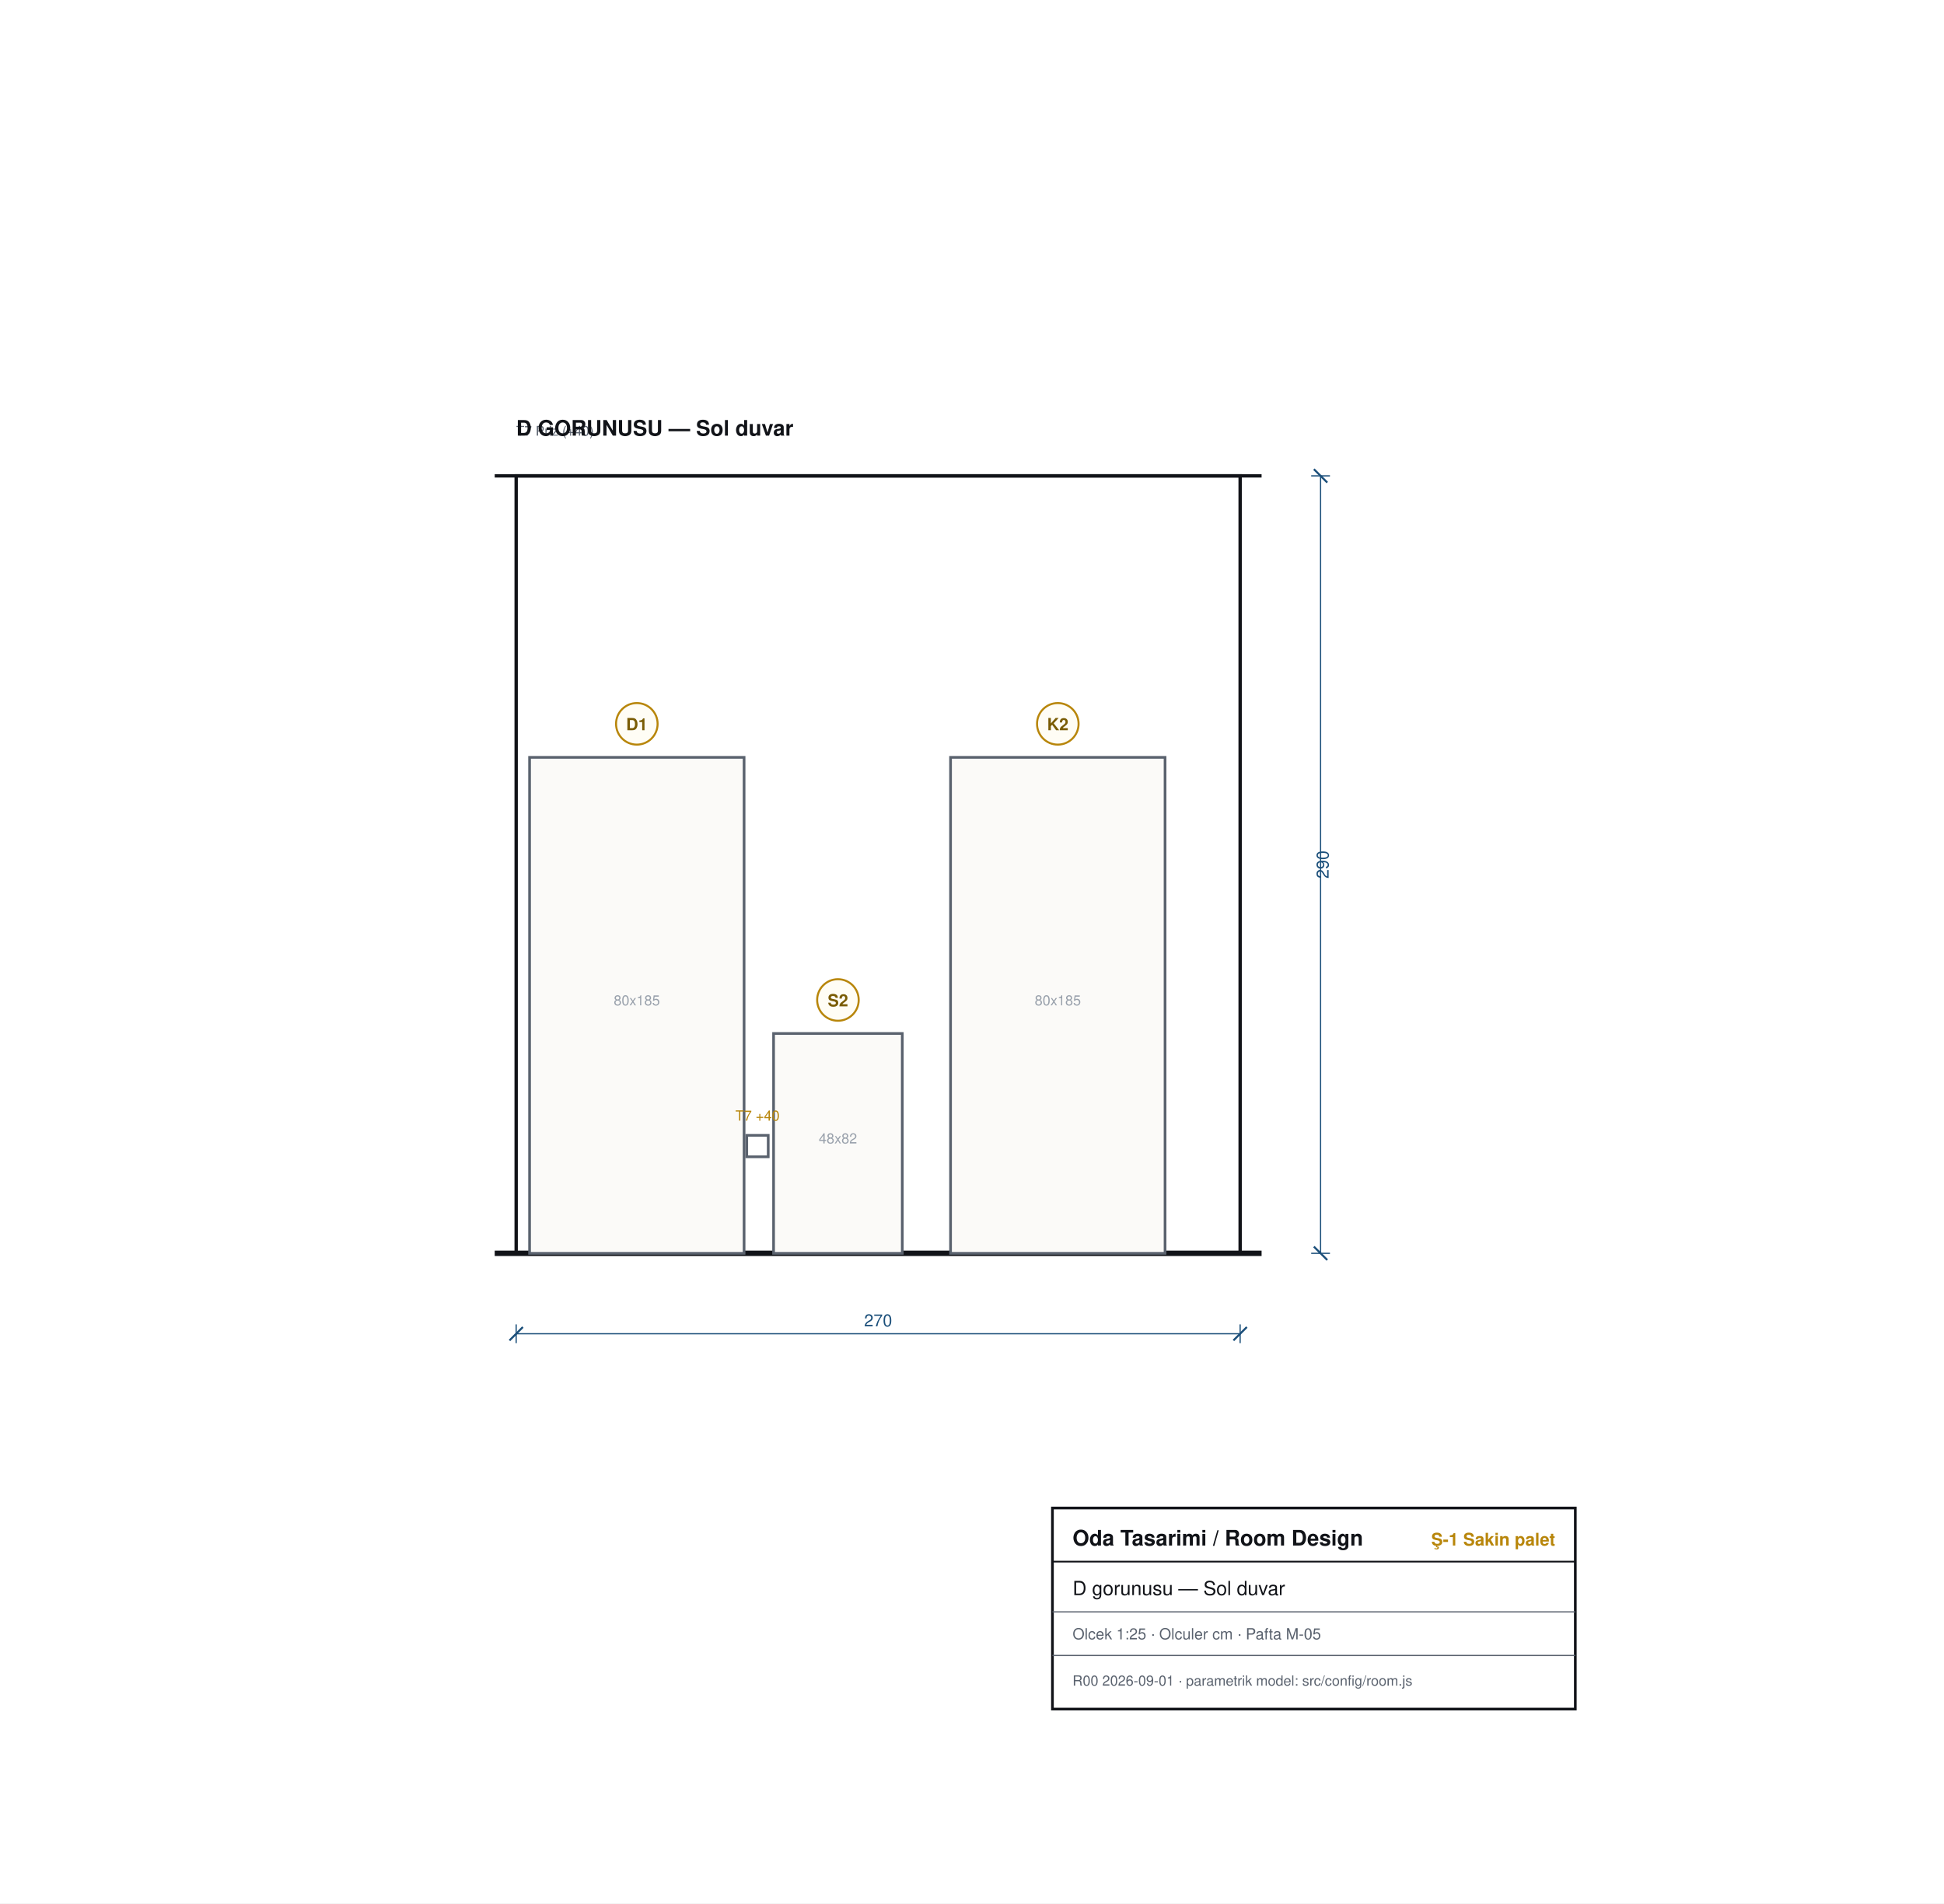
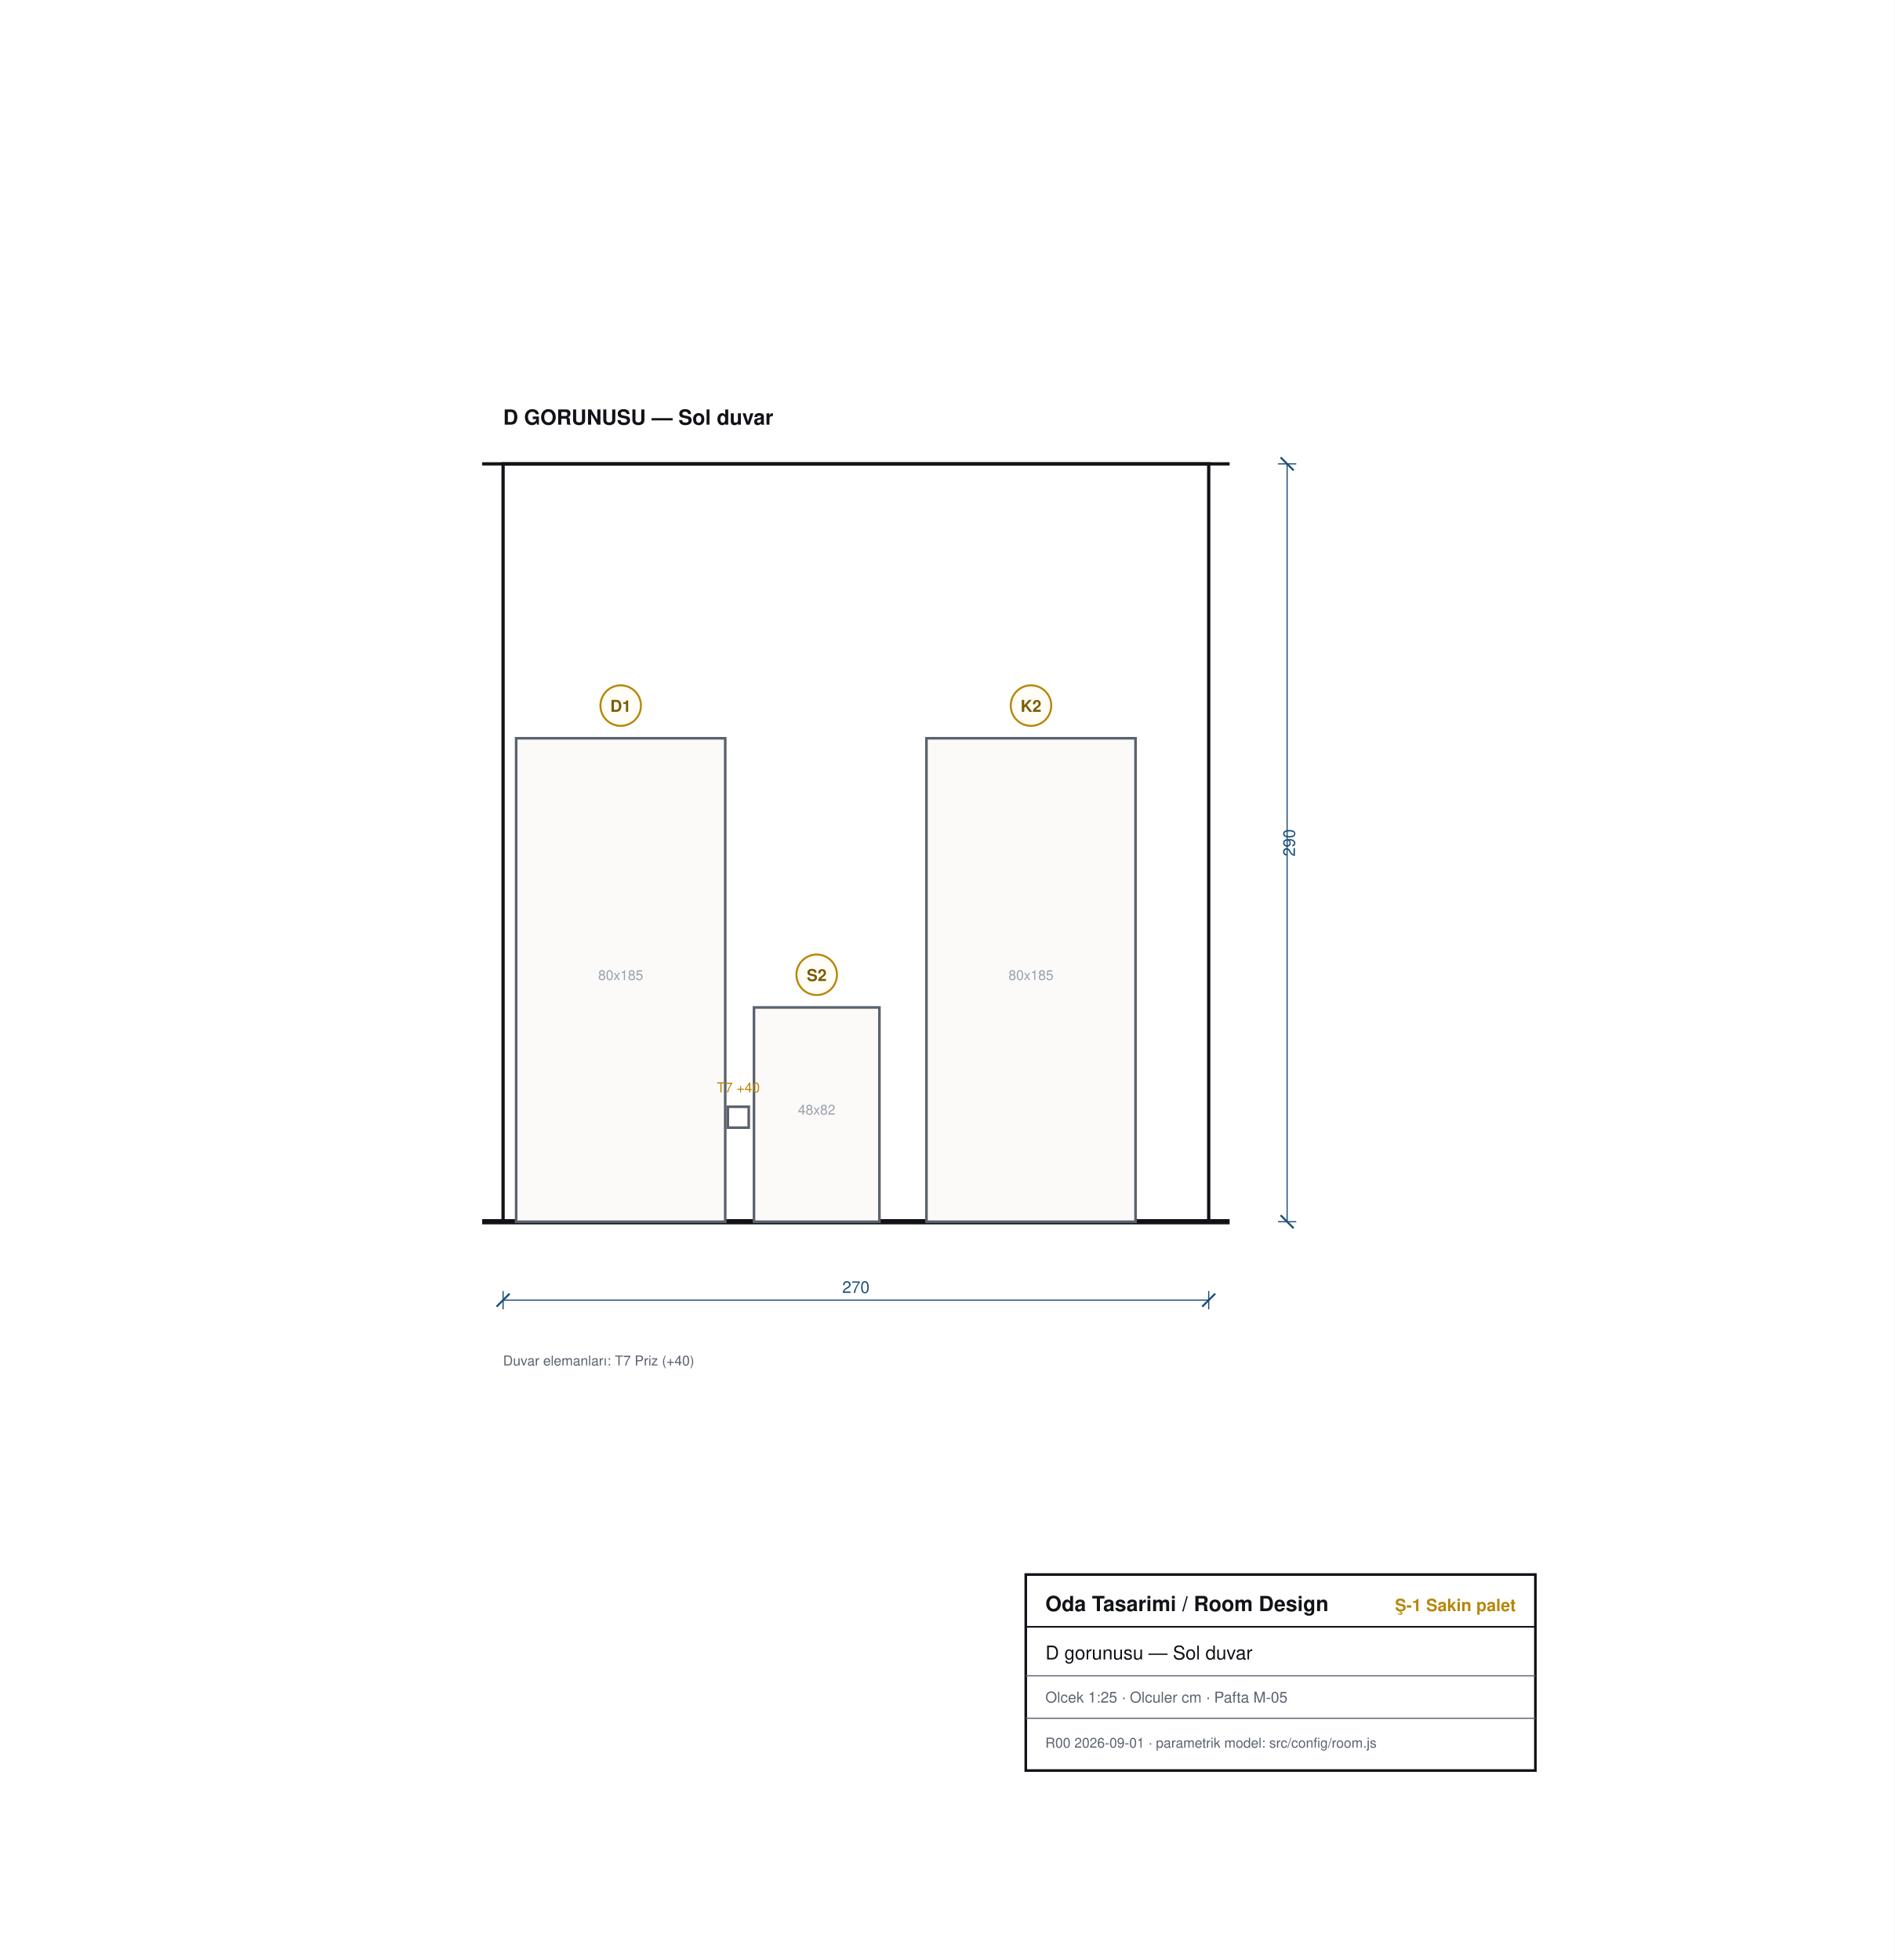
- <svg xmlns="http://www.w3.org/2000/svg" width="290mm" height="284mm" viewBox="0 0 290 284" font-family="Helvetica,Arial,sans-serif">
-   <rect width="290" height="284" fill="#ffffff" />
+ <svg xmlns="http://www.w3.org/2000/svg" width="290mm" height="300mm" viewBox="0 0 290 300" font-family="Helvetica,Arial,sans-serif">
+   <rect width="290" height="300" fill="#ffffff" />
  <rect x="77.00" y="71.00" width="108.00" height="116.00" fill="#ffffff" stroke="#111318" stroke-width="0.5" />
  <line x1="73.80" y1="187.00" x2="188.20" y2="187.00" stroke="#111318" stroke-width="0.8" />
  <line x1="73.80" y1="71.00" x2="188.20" y2="71.00" stroke="#111318" stroke-width="0.5" />
  <line x1="198.40" y1="71.00" x2="195.60" y2="71.00" stroke="#1b4f7a" stroke-width="0.18" />
  <line x1="198.40" y1="187.00" x2="195.60" y2="187.00" stroke="#1b4f7a" stroke-width="0.18" />
  <line x1="197.00" y1="71.00" x2="197.00" y2="187.00" stroke="#1b4f7a" stroke-width="0.18" />
  <line x1="196.00" y1="70.00" x2="198.00" y2="72.00" stroke="#1b4f7a" stroke-width="0.3" />
  <line x1="196.00" y1="186.00" x2="198.00" y2="188.00" stroke="#1b4f7a" stroke-width="0.3" />
  <text x="198.20" y="129.00" font-size="2.5" fill="#1b4f7a" text-anchor="middle" transform="rotate(-90 198.20 129.00)">290</text>
  <line x1="77.00" y1="197.60" x2="77.00" y2="200.40" stroke="#1b4f7a" stroke-width="0.18" />
  <line x1="185.00" y1="197.60" x2="185.00" y2="200.40" stroke="#1b4f7a" stroke-width="0.18" />
  <line x1="77.00" y1="199.00" x2="185.00" y2="199.00" stroke="#1b4f7a" stroke-width="0.18" />
  <line x1="76.00" y1="200.00" x2="78.00" y2="198.00" stroke="#1b4f7a" stroke-width="0.3" />
  <line x1="184.00" y1="200.00" x2="186.00" y2="198.00" stroke="#1b4f7a" stroke-width="0.3" />
  <text x="131.00" y="197.90" font-size="2.5" fill="#1b4f7a" text-anchor="middle">270</text>
  <rect x="115.40" y="154.20" width="19.20" height="32.80" fill="#fbfaf8" stroke="#5a626e" stroke-width="0.4" />
  <circle cx="125.00" cy="149.20" r="3.10" fill="#fffdf5" stroke="#b8860b" stroke-width="0.3" />
  <text x="125.00" y="150.15" font-size="2.5" fill="#7a5c05" text-anchor="middle" font-weight="700">S2</text>
  <text x="125.00" y="170.60" font-size="2.1" fill="#98a0ab" text-anchor="middle">48x82</text>
  <rect x="141.80" y="113.00" width="32.00" height="74.00" fill="#fbfaf8" stroke="#5a626e" stroke-width="0.4" />
  <circle cx="157.80" cy="108.00" r="3.10" fill="#fffdf5" stroke="#b8860b" stroke-width="0.3" />
  <text x="157.80" y="108.95" font-size="2.5" fill="#7a5c05" text-anchor="middle" font-weight="700">K2</text>
  <text x="157.80" y="150.00" font-size="2.1" fill="#98a0ab" text-anchor="middle">80x185</text>
  <rect x="79.00" y="113.00" width="32.00" height="74.00" fill="#fbfaf8" stroke="#5a626e" stroke-width="0.4" />
  <circle cx="95.00" cy="108.00" r="3.10" fill="#fffdf5" stroke="#b8860b" stroke-width="0.3" />
  <text x="95.00" y="108.95" font-size="2.5" fill="#7a5c05" text-anchor="middle" font-weight="700">D1</text>
  <text x="95.00" y="150.00" font-size="2.1" fill="#98a0ab" text-anchor="middle">80x185</text>
  <rect x="111.40" y="169.40" width="3.20" height="3.20" fill="#ffffff" stroke="#5a626e" stroke-width="0.4" />
  <text x="113.00" y="167.20" font-size="2.1" fill="#b8860b" text-anchor="middle">T7  +40</text>
-   <text x="77.00" y="65.00" font-size="2" fill="#5a626e" text-anchor="start">T7 Priz (+40)</text>
+   <text x="77.00" y="209.00" font-size="2.1" fill="#5a626e" text-anchor="start">Duvar elemanları:  T7 Priz (+40)</text>
  <text x="77.00" y="65.00" font-size="3.2" fill="#111318" text-anchor="start" font-weight="700">D GORUNUSU — Sol duvar</text>
-   <rect x="157.00" y="225.00" width="78.00" height="30.00" fill="#ffffff" stroke="#111318" stroke-width="0.4" />
-   <line x1="157.00" y1="233.00" x2="235.00" y2="233.00" stroke="#111318" stroke-width="0.25" />
-   <line x1="157.00" y1="240.50" x2="235.00" y2="240.50" stroke="#5a626e" stroke-width="0.18" />
-   <line x1="157.00" y1="247.00" x2="235.00" y2="247.00" stroke="#5a626e" stroke-width="0.18" />
-   <text x="160.00" y="230.60" font-size="3.2" fill="#111318" text-anchor="start" font-weight="700">Oda Tasarimi / Room Design</text>
-   <text x="160.00" y="238.00" font-size="2.9" fill="#111318" text-anchor="start">D gorunusu — Sol duvar</text>
-   <text x="160.00" y="244.60" font-size="2.3" fill="#5a626e" text-anchor="start">Olcek 1:25  ·  Olculer cm  ·  Pafta M-05</text>
-   <text x="232.00" y="230.60" font-size="2.6" fill="#b8860b" text-anchor="end" font-weight="700">Ş-1 Sakin palet</text>
-   <text x="160.00" y="251.50" font-size="2.1" fill="#5a626e" text-anchor="start">R00  2026-09-01  ·  parametrik model: src/config/room.js</text>
+   <rect x="157.00" y="241.00" width="78.00" height="30.00" fill="#ffffff" stroke="#111318" stroke-width="0.4" />
+   <line x1="157.00" y1="249.00" x2="235.00" y2="249.00" stroke="#111318" stroke-width="0.25" />
+   <line x1="157.00" y1="256.50" x2="235.00" y2="256.50" stroke="#5a626e" stroke-width="0.18" />
+   <line x1="157.00" y1="263.00" x2="235.00" y2="263.00" stroke="#5a626e" stroke-width="0.18" />
+   <text x="160.00" y="246.60" font-size="3.2" fill="#111318" text-anchor="start" font-weight="700">Oda Tasarimi / Room Design</text>
+   <text x="160.00" y="254.00" font-size="2.9" fill="#111318" text-anchor="start">D gorunusu — Sol duvar</text>
+   <text x="160.00" y="260.60" font-size="2.3" fill="#5a626e" text-anchor="start">Olcek 1:25  ·  Olculer cm  ·  Pafta M-05</text>
+   <text x="232.00" y="246.60" font-size="2.6" fill="#b8860b" text-anchor="end" font-weight="700">Ş-1 Sakin palet</text>
+   <text x="160.00" y="267.50" font-size="2.1" fill="#5a626e" text-anchor="start">R00  2026-09-01  ·  parametrik model: src/config/room.js</text>
</svg>
